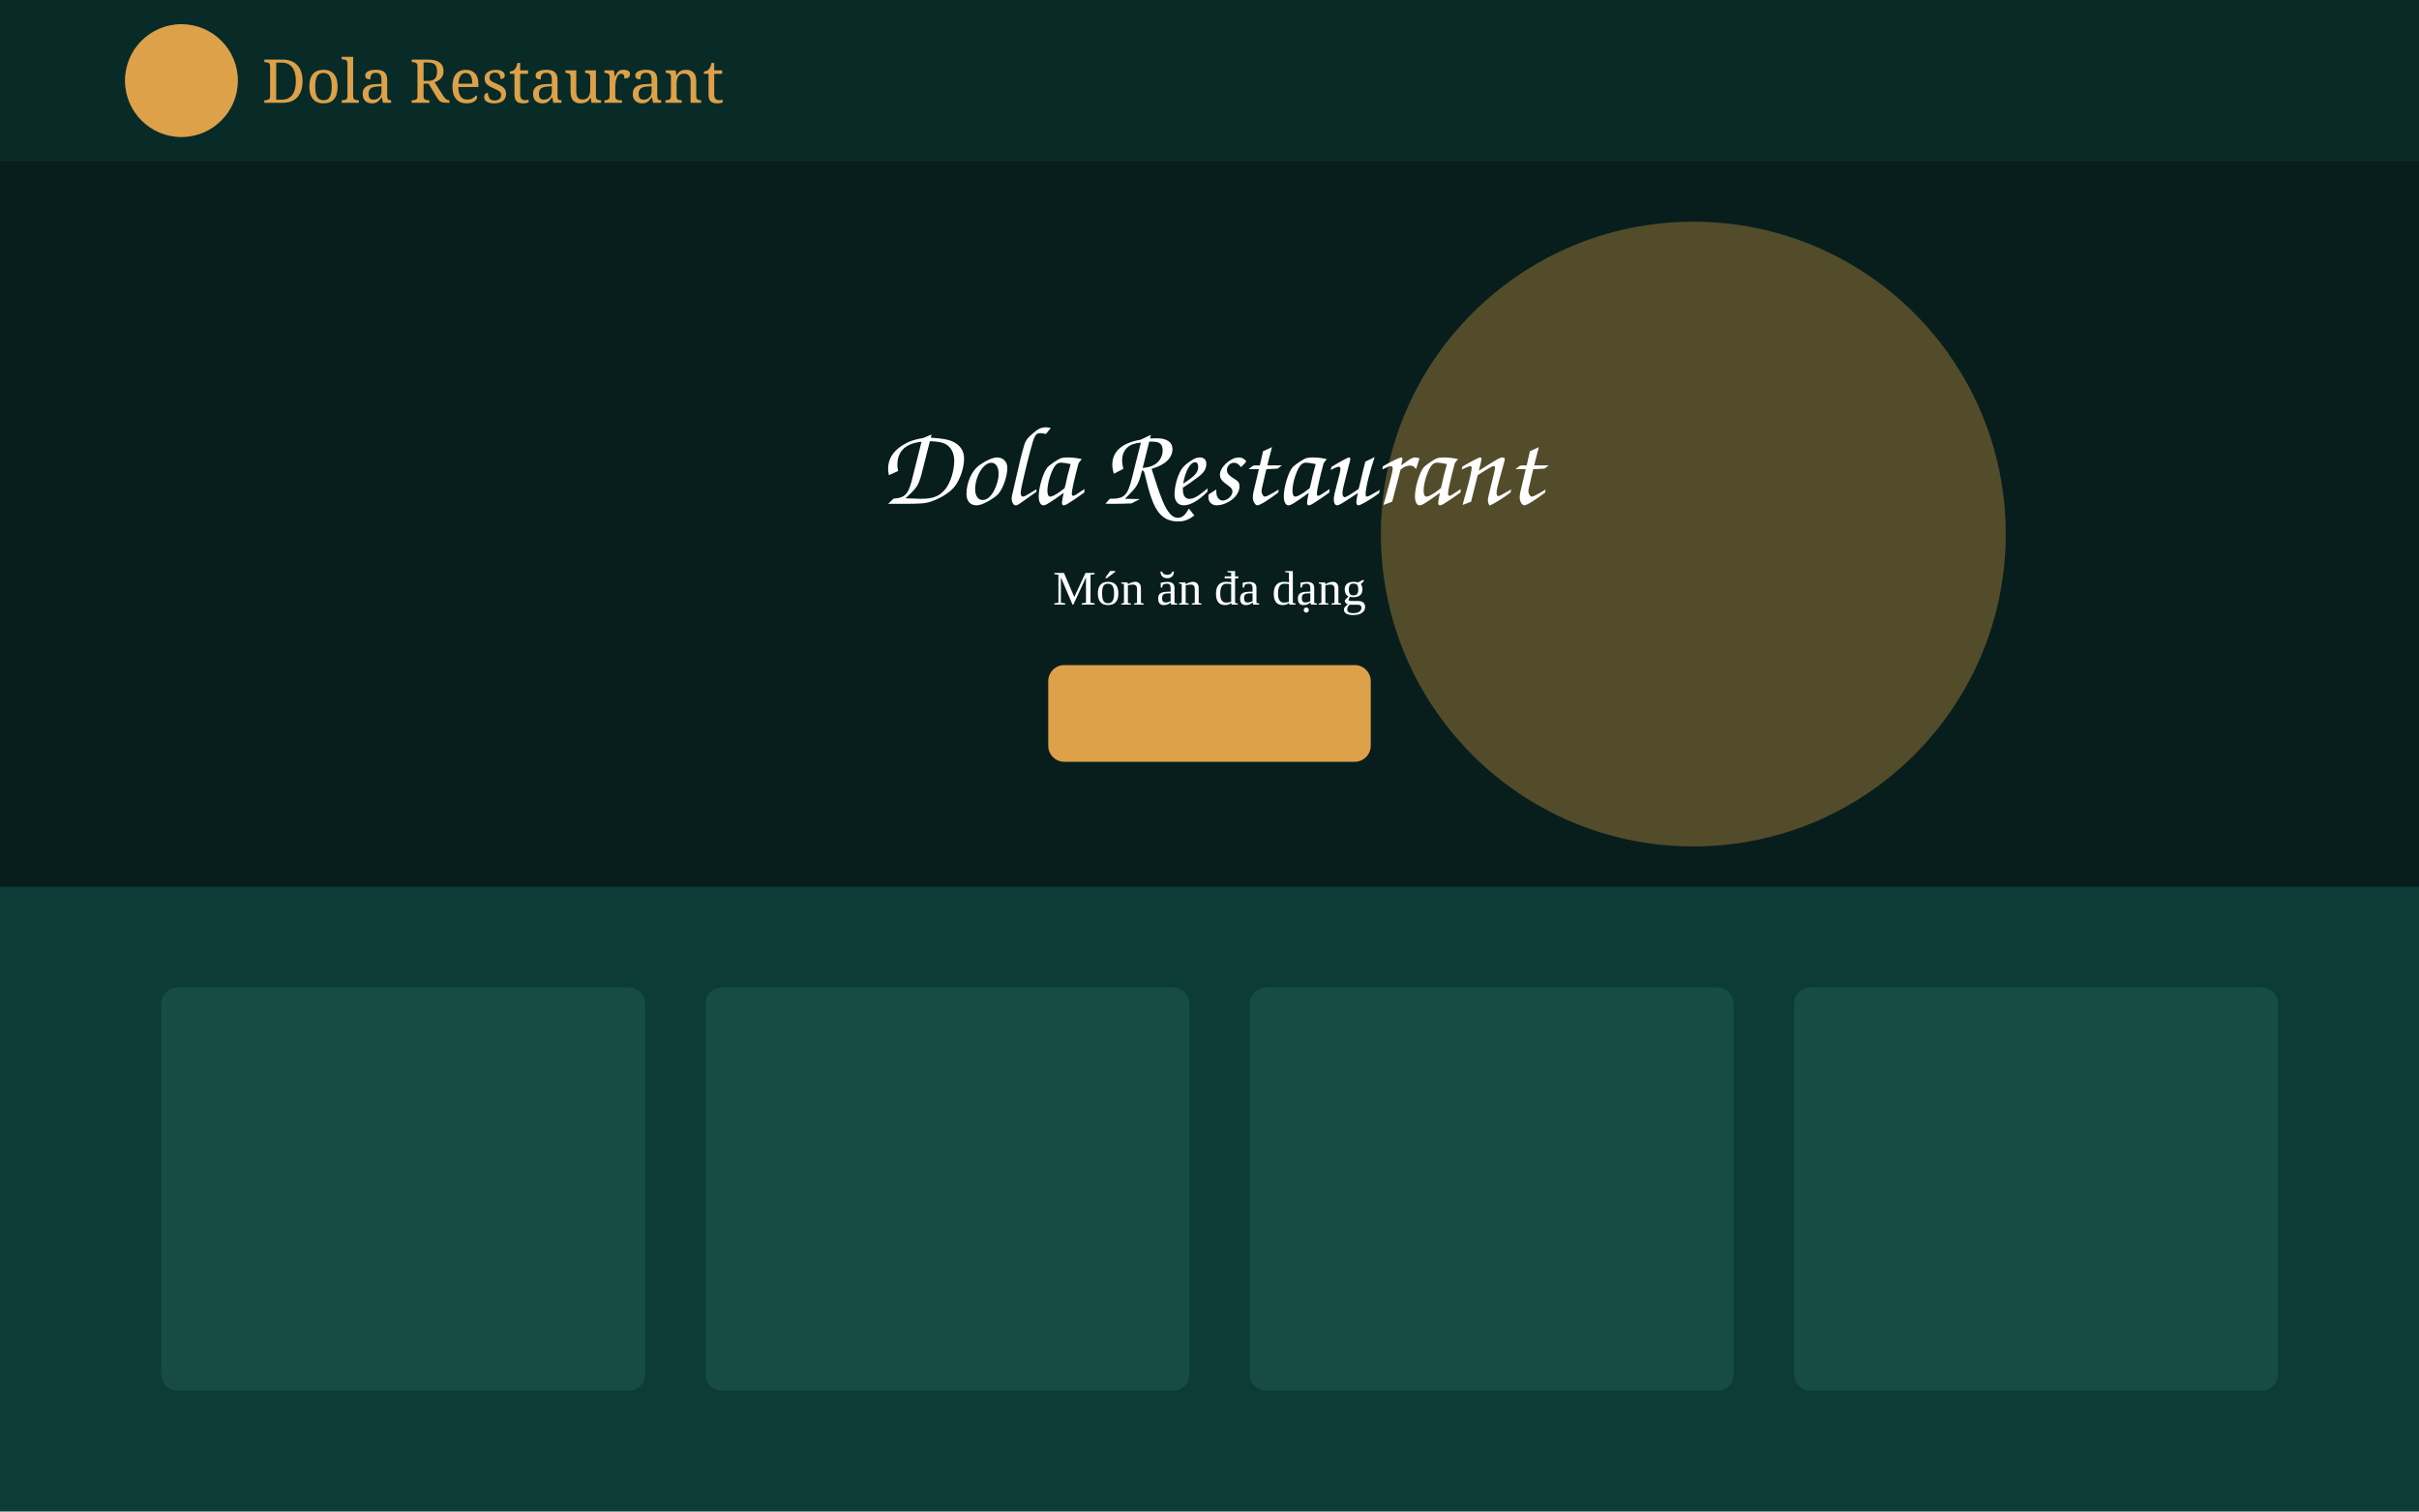
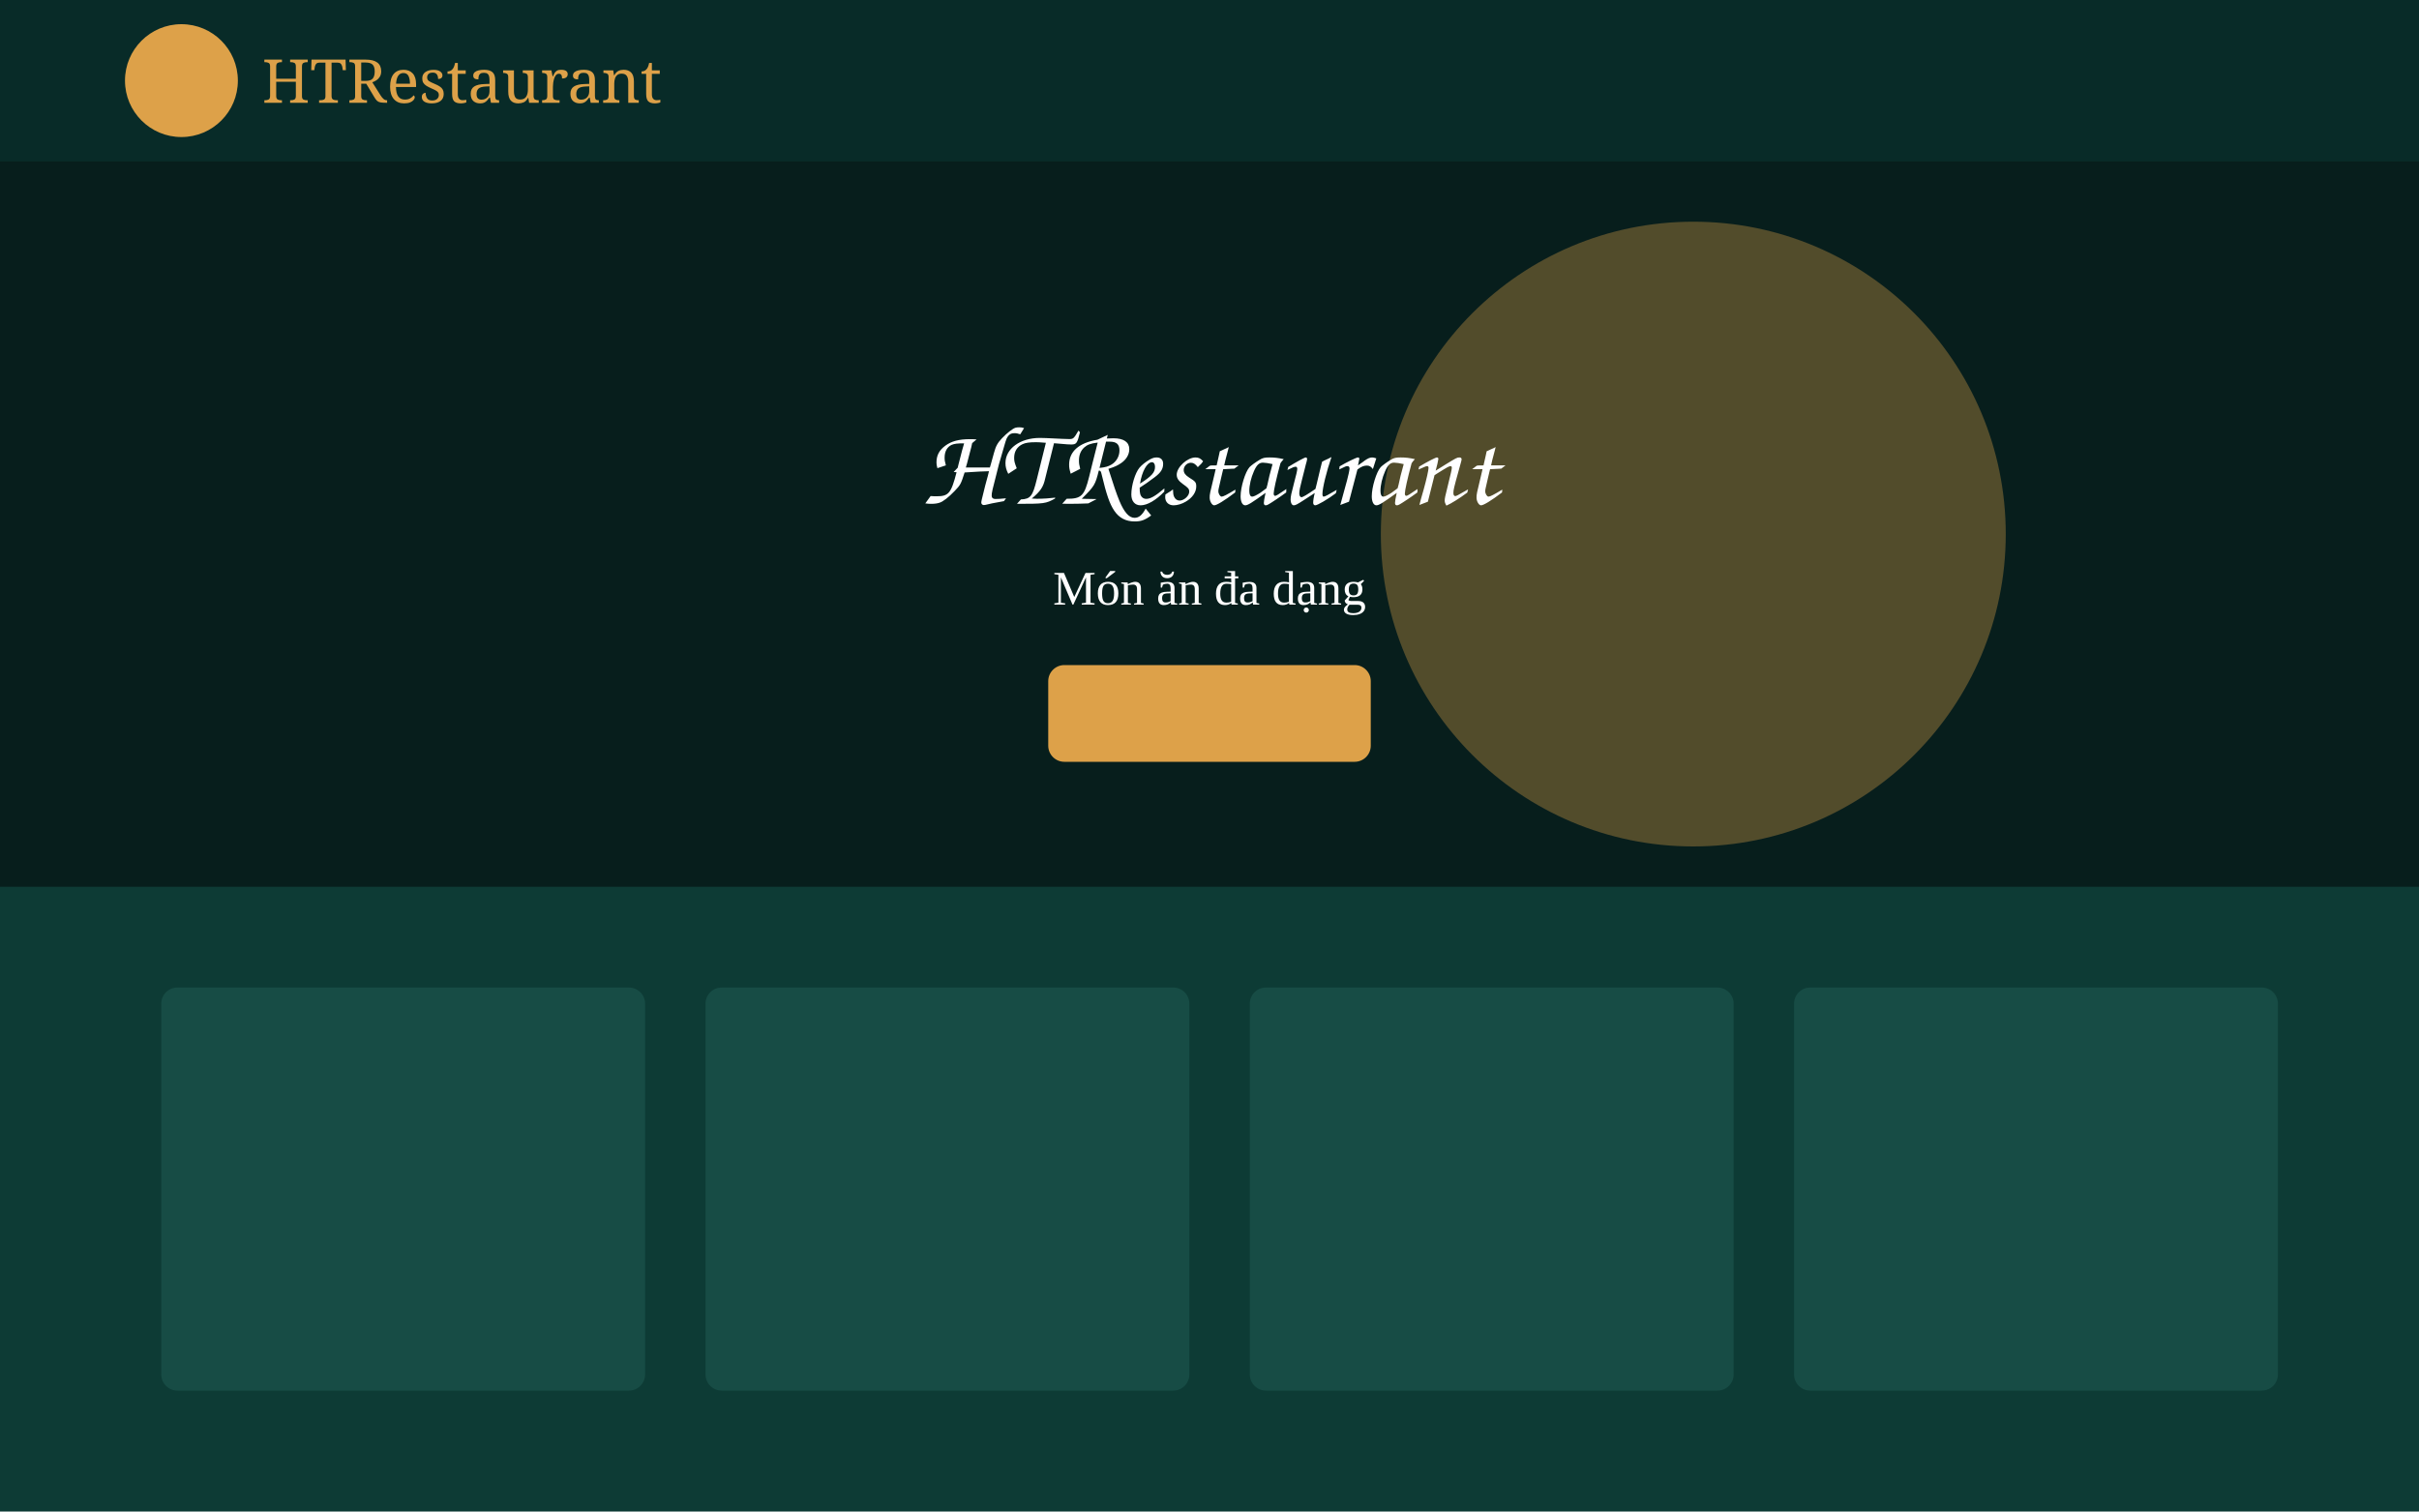
<svg xmlns="http://www.w3.org/2000/svg" width="1200" height="750" viewBox="0 0 1200 750">
  <rect width="1200" height="750" fill="#0d3b35" />
  <rect width="1200" height="80" fill="#082b28" />
  <circle cx="90" cy="40" r="28" fill="#dda149" />
-   <text x="130" y="51" fill="#dda149" font-size="30" font-family="serif">Dola Restaurant</text>
+   <text x="130" y="51" fill="#dda149" font-size="30" font-family="serif">HTRestaurant</text>
  <rect y="80" width="1200" height="360" fill="#071e1c" />
  <circle cx="840" cy="265" r="155" fill="#dda149" opacity=".35" />
-   <text x="600" y="250" text-anchor="middle" fill="#fff" font-size="56" font-family="cursive">Dola Restaurant</text>
+   <text x="600" y="250" text-anchor="middle" fill="#fff" font-size="56" font-family="cursive">HTRestaurant</text>
  <text x="600" y="300" text-anchor="middle" fill="#fff" font-size="24">Món ăn đa dạng</text>
  <rect x="520" y="330" width="160" height="48" rx="8" fill="#dda149" />
  <g transform="translate(80 490)">
    <rect width="240" height="200" rx="8" fill="#174c45" />
    <rect x="270" width="240" height="200" rx="8" fill="#174c45" />
    <rect x="540" width="240" height="200" rx="8" fill="#174c45" />
    <rect x="810" width="240" height="200" rx="8" fill="#174c45" />
  </g>
</svg>
